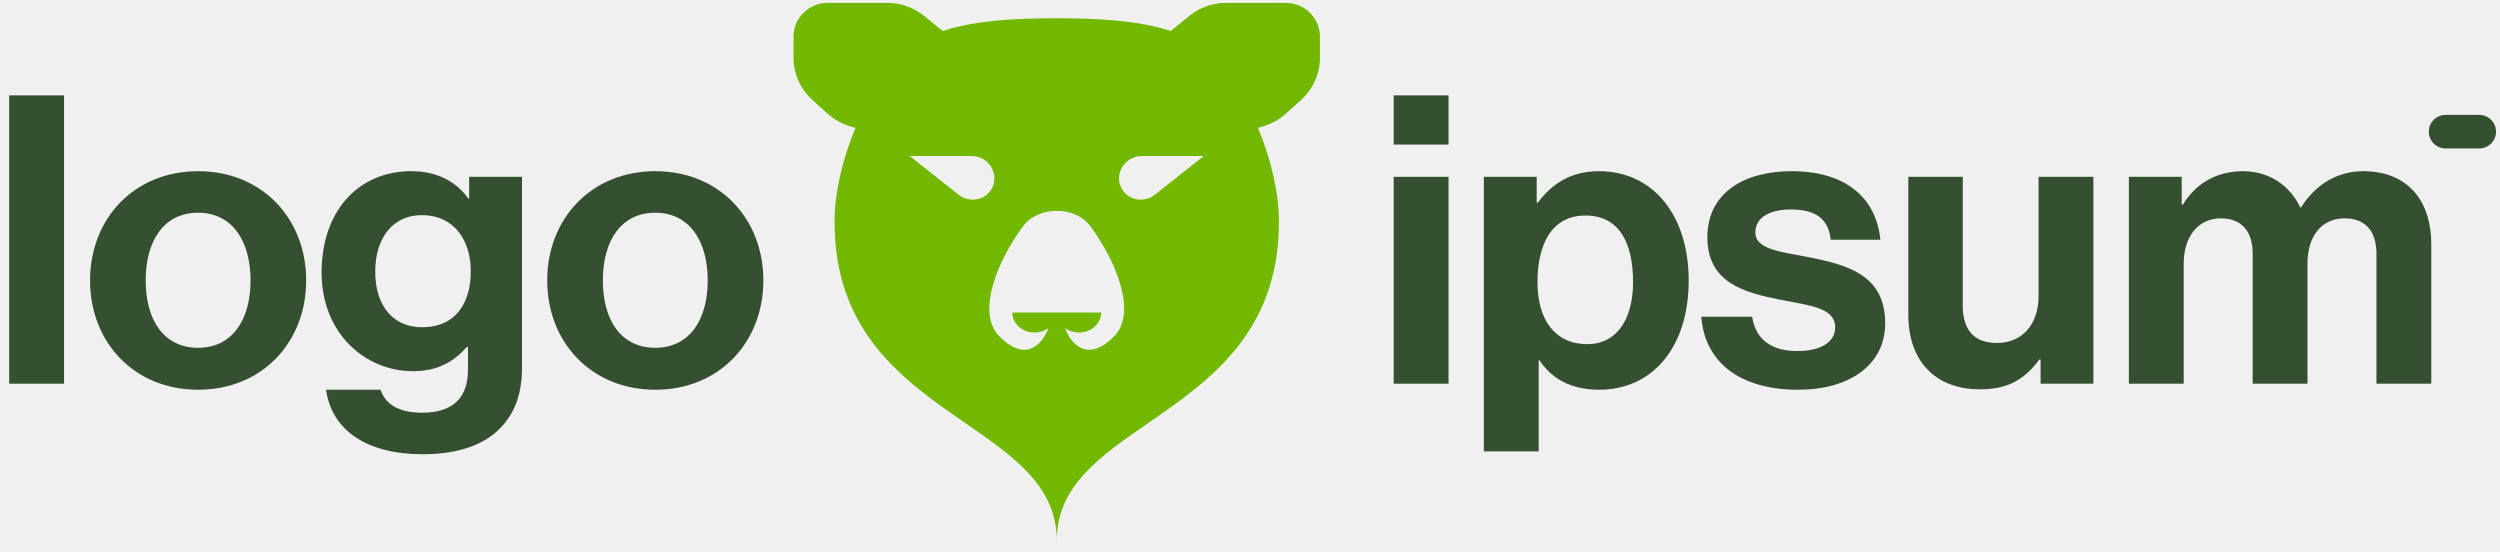
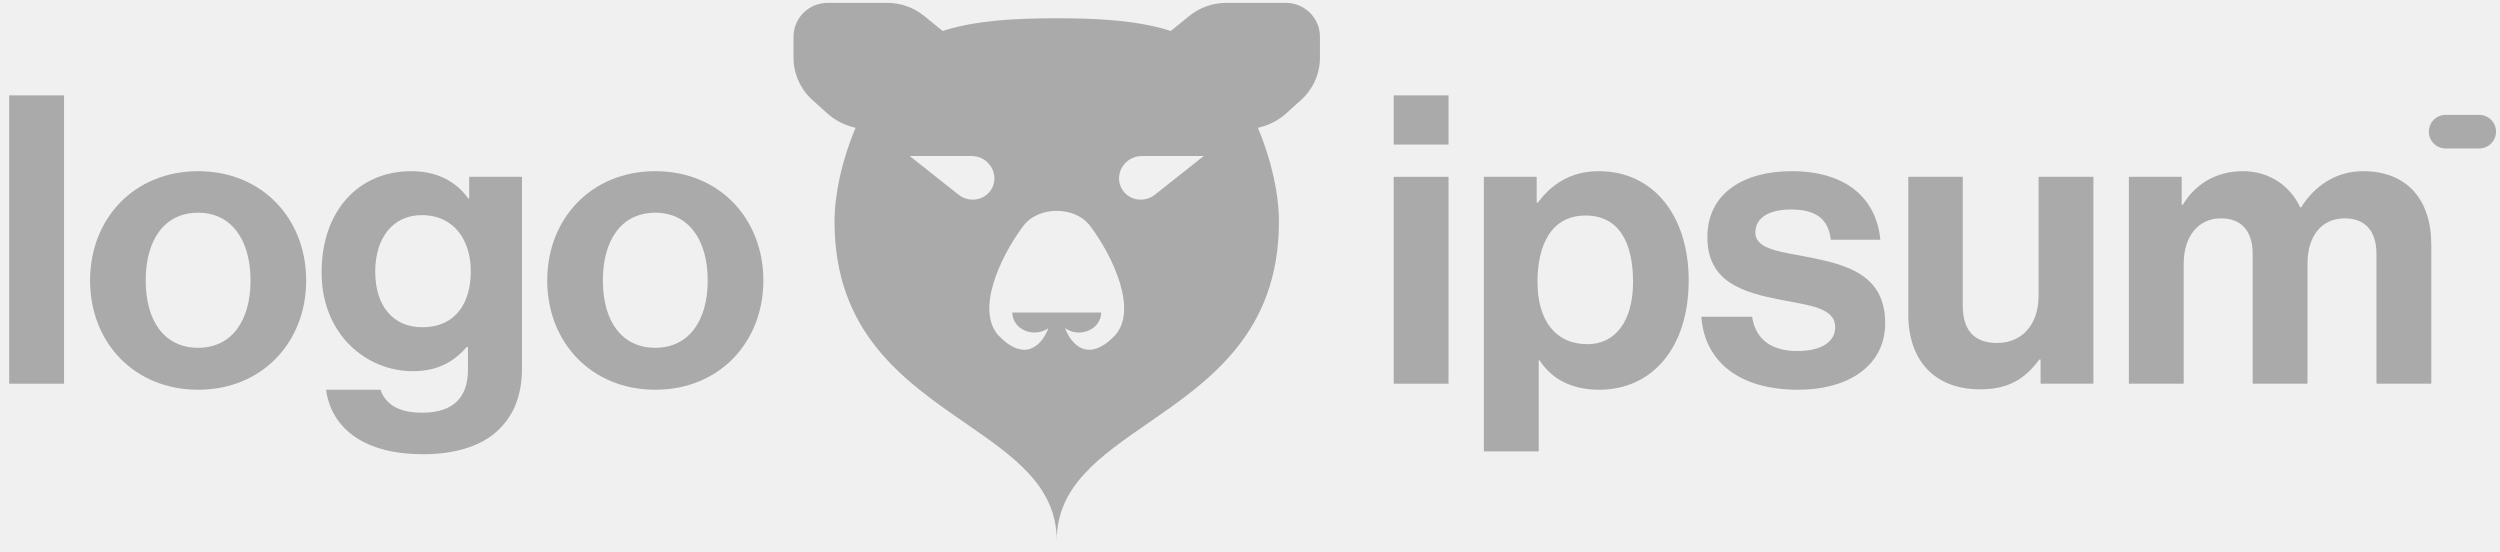
- <svg xmlns="http://www.w3.org/2000/svg" id="logo-75" width="186" height="41" viewBox="0 0 186 41" fill="none">
-   <path class="ccustom" fill-rule="evenodd" clip-rule="evenodd" d="M59.037 2.729C59.037 1.339 60.176 0.213 61.581 0.213H66.011C67.011 0.213 67.98 0.556 68.753 1.183L70.1 2.276L70.134 2.306C70.165 2.296 70.196 2.286 70.228 2.276C72.659 1.506 75.609 1.359 78.621 1.359C81.632 1.359 84.582 1.506 87.013 2.276C87.045 2.286 87.076 2.296 87.107 2.306L87.141 2.276L88.488 1.183C89.261 0.556 90.23 0.213 91.23 0.213H95.66C97.065 0.213 98.204 1.339 98.204 2.729V4.284C98.204 5.487 97.691 6.635 96.792 7.445L95.705 8.425C95.174 8.904 94.537 9.252 93.845 9.442L93.588 9.512C94.595 11.89 95.152 14.432 95.152 16.488C95.152 24.759 89.978 28.332 85.419 31.479C81.829 33.958 78.621 36.173 78.621 40.213C78.621 36.173 75.412 33.958 71.822 31.479C67.263 28.332 62.089 24.759 62.089 16.488C62.089 14.432 62.646 11.89 63.653 9.512L63.396 9.442C62.704 9.252 62.067 8.904 61.536 8.425L60.449 7.445C59.55 6.635 59.037 5.487 59.037 4.284V2.729ZM81.927 23.25C81.927 23.645 81.753 24.024 81.443 24.304C81.133 24.583 80.712 24.74 80.274 24.74C79.895 24.74 79.53 24.623 79.238 24.411C79.735 25.728 81.008 26.976 82.944 24.969C84.653 23.105 82.868 19.172 81.129 16.838C80.549 16.06 79.597 15.686 78.621 15.686C77.644 15.686 76.692 16.06 76.112 16.838C74.373 19.172 72.588 23.105 74.297 24.969C76.233 26.976 77.506 25.728 78.003 24.411C77.711 24.623 77.346 24.74 76.967 24.74C76.529 24.74 76.108 24.583 75.798 24.304C75.488 24.024 75.314 23.645 75.314 23.25H81.927ZM72.29 11.608H67.684L71.314 14.483C72.113 15.115 73.28 14.913 73.774 14.057C74.398 12.975 73.569 11.608 72.29 11.608ZM84.951 11.608H89.557L85.927 14.483C85.128 15.115 83.961 14.913 83.467 14.057C82.843 12.975 83.672 11.608 84.951 11.608Z" fill="#72B800" />
-   <path class="ccustom" d="M103.69 28.546H107.77V13.156H103.69V28.546ZM103.69 10.756H107.77V7.096H103.69V10.756Z" fill="#355030" />
-   <path class="ccustom" d="M110.399 33.586H114.479V26.806H114.539C115.409 28.126 116.819 28.996 118.979 28.996C122.939 28.996 125.639 25.846 125.639 20.866C125.639 16.066 123.029 12.736 118.949 12.736C116.849 12.736 115.409 13.726 114.419 15.076H114.329V13.156H110.399V33.586ZM118.109 25.606C115.679 25.606 114.389 23.776 114.389 20.986C114.389 18.226 115.409 16.036 117.959 16.036C120.479 16.036 121.499 18.076 121.499 20.986C121.499 23.896 120.179 25.606 118.109 25.606Z" fill="#355030" />
-   <path class="ccustom" d="M133.778 28.996C137.618 28.996 140.258 27.136 140.258 24.046C140.258 20.446 137.408 19.726 134.828 19.186C132.638 18.736 130.598 18.616 130.598 17.296C130.598 16.186 131.648 15.586 133.238 15.586C134.978 15.586 136.028 16.186 136.208 17.836H139.898C139.598 14.746 137.348 12.736 133.298 12.736C129.788 12.736 127.028 14.326 127.028 17.656C127.028 21.016 129.728 21.766 132.488 22.306C134.588 22.726 136.538 22.876 136.538 24.346C136.538 25.426 135.518 26.116 133.718 26.116C131.888 26.116 130.628 25.336 130.358 23.566H126.578C126.818 26.836 129.308 28.996 133.778 28.996Z" fill="#355030" />
-   <path class="ccustom" d="M155.749 28.546V13.156H151.669V22.036C151.669 24.076 150.499 25.516 148.579 25.516C146.839 25.516 146.029 24.526 146.029 22.726V13.156H141.979V23.416C141.979 26.776 143.899 28.966 147.319 28.966C149.479 28.966 150.679 28.156 151.729 26.746H151.819V28.546H155.749Z" fill="#355030" />
-   <path class="ccustom" d="M158.388 28.546H162.468V19.606C162.468 17.566 163.578 16.246 165.228 16.246C166.728 16.246 167.598 17.146 167.598 18.886V28.546H171.678V19.606C171.678 17.566 172.728 16.246 174.438 16.246C175.938 16.246 176.808 17.146 176.808 18.886V28.546H180.888V18.196C180.888 14.836 179.058 12.736 175.818 12.736C173.868 12.736 172.248 13.756 171.198 15.436H171.138C170.388 13.816 168.828 12.736 166.878 12.736C164.748 12.736 163.248 13.816 162.408 15.226H162.318V13.156H158.388V28.546Z" fill="#355030" />
-   <path class="ccustom" d="M0.684 28.546H4.764V7.096H0.684V28.546Z" fill="#355030" />
-   <path class="ccustom" d="M14.74 28.996C19.51 28.996 22.78 25.456 22.78 20.866C22.78 16.276 19.51 12.736 14.74 12.736C9.97 12.736 6.7 16.276 6.7 20.866C6.7 25.456 9.97 28.996 14.74 28.996ZM14.74 25.876C12.22 25.876 10.84 23.866 10.84 20.866C10.84 17.866 12.22 15.826 14.74 15.826C17.23 15.826 18.64 17.866 18.64 20.866C18.64 23.866 17.23 25.876 14.74 25.876Z" fill="#355030" />
-   <path class="ccustom" d="M31.457 33.796C33.737 33.796 35.717 33.256 37.007 32.056C38.147 31.006 38.837 29.536 38.837 27.376V13.156H34.907V14.776H34.847C33.917 13.486 32.507 12.736 30.587 12.736C26.687 12.736 23.927 15.676 23.927 20.266C23.927 24.916 27.287 27.616 30.707 27.616C32.657 27.616 33.827 26.836 34.727 25.816H34.817V27.496C34.817 29.596 33.707 30.706 31.397 30.706C29.507 30.706 28.637 29.956 28.307 28.996H24.257C24.677 31.996 27.257 33.796 31.457 33.796ZM31.397 24.346C29.297 24.346 27.917 22.816 27.917 20.206C27.917 17.626 29.297 16.006 31.367 16.006C33.827 16.006 35.027 17.926 35.027 20.176C35.027 22.456 33.977 24.346 31.397 24.346Z" fill="#355030" />
-   <path class="ccustom" d="M48.754 28.996C53.524 28.996 56.794 25.456 56.794 20.866C56.794 16.276 53.524 12.736 48.754 12.736C43.984 12.736 40.714 16.276 40.714 20.866C40.714 25.456 43.984 28.996 48.754 28.996ZM48.754 25.876C46.234 25.876 44.854 23.866 44.854 20.866C44.854 17.866 46.234 15.826 48.754 15.826C51.244 15.826 52.654 17.866 52.654 20.866C52.654 23.866 51.244 25.876 48.754 25.876Z" fill="#355030" />
-   <path class="ccustom" d="M180.704 9.796C180.704 9.106 181.263 8.546 181.954 8.546H184.454C185.144 8.546 185.704 9.106 185.704 9.796C185.704 10.487 185.144 11.046 184.454 11.046H181.954C181.263 11.046 180.704 10.487 180.704 9.796Z" fill="#355030" />
+ <svg xmlns="http://www.w3.org/2000/svg" width="186" height="41" viewBox="0 0 186 41" fill="none">
+   <g clip-path="url(#clip0_21_28)">
+     <path fill-rule="evenodd" clip-rule="evenodd" d="M59.037 2.729C59.037 1.339 60.176 0.213 61.581 0.213H66.011C67.011 0.213 67.98 0.556 68.753 1.183L70.1 2.276L70.134 2.306C70.165 2.296 70.196 2.286 70.228 2.276C72.659 1.506 75.609 1.359 78.621 1.359C81.632 1.359 84.582 1.506 87.013 2.276C87.045 2.286 87.076 2.296 87.107 2.306L87.141 2.276L88.488 1.183C89.261 0.556 90.23 0.213 91.23 0.213H95.66C97.065 0.213 98.204 1.339 98.204 2.729V4.284C98.204 5.487 97.691 6.635 96.792 7.445L95.705 8.425C95.174 8.903 94.537 9.252 93.845 9.441L93.588 9.512C94.595 11.89 95.152 14.432 95.152 16.488C95.152 24.759 89.978 28.332 85.419 31.479C81.829 33.958 78.621 36.173 78.621 40.213C78.621 36.173 75.412 33.958 71.822 31.479C67.263 28.332 62.089 24.759 62.089 16.488C62.089 14.432 62.646 11.89 63.653 9.512L63.396 9.441C62.704 9.252 62.067 8.903 61.536 8.425L60.449 7.445C59.55 6.635 59.037 5.487 59.037 4.284V2.729ZM81.927 23.25C81.927 23.645 81.753 24.024 81.443 24.304C81.133 24.583 80.712 24.74 80.274 24.74C79.895 24.74 79.53 24.623 79.238 24.411C79.735 25.728 81.008 26.976 82.944 24.969C84.653 23.105 82.868 19.172 81.129 16.838C80.549 16.06 79.597 15.686 78.621 15.686C77.644 15.686 76.692 16.06 76.112 16.838C74.373 19.172 72.588 23.105 74.297 24.969C76.233 26.976 77.506 25.728 78.003 24.411C77.711 24.623 77.346 24.74 76.967 24.74C76.529 24.74 76.108 24.583 75.798 24.304C75.488 24.024 75.314 23.645 75.314 23.25H81.927ZM72.29 11.608H67.684L71.314 14.483C72.113 15.115 73.28 14.913 73.774 14.057C74.398 12.975 73.569 11.608 72.29 11.608ZM84.951 11.608H89.557L85.927 14.483C85.128 15.115 83.961 14.913 83.467 14.057C82.843 12.975 83.672 11.608 84.951 11.608Z" fill="#AAAAAA" />
+     <path d="M103.69 28.546H107.77V13.156H103.69V28.546ZM103.69 10.756H107.77V7.096H103.69V10.756Z" fill="#AAAAAA" />
+     <path d="M110.399 33.586H114.479V26.806H114.539C115.409 28.126 116.819 28.996 118.979 28.996C122.939 28.996 125.639 25.846 125.639 20.866C125.639 16.066 123.029 12.736 118.949 12.736C116.849 12.736 115.409 13.726 114.419 15.076H114.329V13.156H110.399V33.586ZM118.109 25.606C115.679 25.606 114.389 23.776 114.389 20.986C114.389 18.226 115.409 16.036 117.959 16.036C120.479 16.036 121.499 18.076 121.499 20.986C121.499 23.896 120.179 25.606 118.109 25.606Z" fill="#AAAAAA" />
+     <path d="M133.778 28.996C137.618 28.996 140.258 27.136 140.258 24.046C140.258 20.446 137.408 19.726 134.828 19.186C132.638 18.736 130.598 18.616 130.598 17.296C130.598 16.186 131.648 15.586 133.238 15.586C134.978 15.586 136.028 16.186 136.208 17.836H139.898C139.598 14.746 137.348 12.736 133.298 12.736C129.788 12.736 127.028 14.326 127.028 17.656C127.028 21.016 129.728 21.766 132.488 22.306C134.588 22.726 136.538 22.876 136.538 24.346C136.538 25.426 135.518 26.116 133.718 26.116C131.888 26.116 130.628 25.336 130.358 23.566H126.578C126.818 26.836 129.308 28.996 133.778 28.996Z" fill="#AAAAAA" />
+     <path d="M155.749 28.546V13.156H151.669V22.036C151.669 24.076 150.499 25.516 148.579 25.516C146.839 25.516 146.029 24.526 146.029 22.726V13.156H141.979V23.416C141.979 26.776 143.899 28.966 147.319 28.966C149.479 28.966 150.679 28.156 151.729 26.746H151.819V28.546H155.749Z" fill="#AAAAAA" />
+     <path d="M158.388 28.546H162.468V19.606C162.468 17.566 163.578 16.246 165.228 16.246C166.728 16.246 167.598 17.146 167.598 18.886V28.546H171.678V19.606C171.678 17.566 172.728 16.246 174.438 16.246C175.938 16.246 176.808 17.146 176.808 18.886V28.546H180.888V18.196C180.888 14.836 179.058 12.736 175.818 12.736C173.868 12.736 172.248 13.756 171.198 15.436H171.138C170.388 13.816 168.828 12.736 166.878 12.736C164.748 12.736 163.248 13.816 162.408 15.226H162.318V13.156H158.388V28.546Z" fill="#AAAAAA" />
+     <path d="M0.684 28.546H4.764V7.096H0.684V28.546Z" fill="#AAAAAA" />
+     <path d="M14.74 28.996C19.51 28.996 22.78 25.456 22.78 20.866C22.78 16.276 19.51 12.736 14.74 12.736C9.97 12.736 6.7 16.276 6.7 20.866C6.7 25.456 9.97 28.996 14.74 28.996ZM14.74 25.876C12.22 25.876 10.84 23.866 10.84 20.866C10.84 17.866 12.22 15.826 14.74 15.826C17.23 15.826 18.64 17.866 18.64 20.866C18.64 23.866 17.23 25.876 14.74 25.876Z" fill="#AAAAAA" />
+     <path d="M31.457 33.796C33.737 33.796 35.717 33.256 37.007 32.056C38.147 31.006 38.837 29.536 38.837 27.376V13.156H34.907V14.776H34.847C33.917 13.486 32.507 12.736 30.587 12.736C26.687 12.736 23.927 15.676 23.927 20.266C23.927 24.916 27.287 27.616 30.707 27.616C32.657 27.616 33.827 26.836 34.727 25.816H34.817V27.496C34.817 29.596 33.707 30.706 31.397 30.706C29.507 30.706 28.637 29.956 28.307 28.996H24.257C24.677 31.996 27.257 33.796 31.457 33.796ZM31.397 24.346C29.297 24.346 27.917 22.816 27.917 20.206C27.917 17.626 29.297 16.006 31.367 16.006C33.827 16.006 35.027 17.926 35.027 20.176C35.027 22.456 33.977 24.346 31.397 24.346Z" fill="#AAAAAA" />
+     <path d="M48.754 28.996C53.524 28.996 56.794 25.456 56.794 20.866C56.794 16.276 53.524 12.736 48.754 12.736C43.984 12.736 40.714 16.276 40.714 20.866C40.714 25.456 43.984 28.996 48.754 28.996ZM48.754 25.876C46.234 25.876 44.854 23.866 44.854 20.866C44.854 17.866 46.234 15.826 48.754 15.826C51.244 15.826 52.654 17.866 52.654 20.866C52.654 23.866 51.244 25.876 48.754 25.876Z" fill="#AAAAAA" />
+     <path d="M180.704 9.796C180.704 9.106 181.263 8.546 181.954 8.546H184.454C185.144 8.546 185.704 9.106 185.704 9.796C185.704 10.487 185.144 11.046 184.454 11.046H181.954C181.263 11.046 180.704 10.487 180.704 9.796Z" fill="#AAAAAA" />
+   </g>
+   <defs>
+     <clipPath id="clip0_21_28">
+       <rect width="186" height="41" fill="white" />
+     </clipPath>
+   </defs>
</svg>
